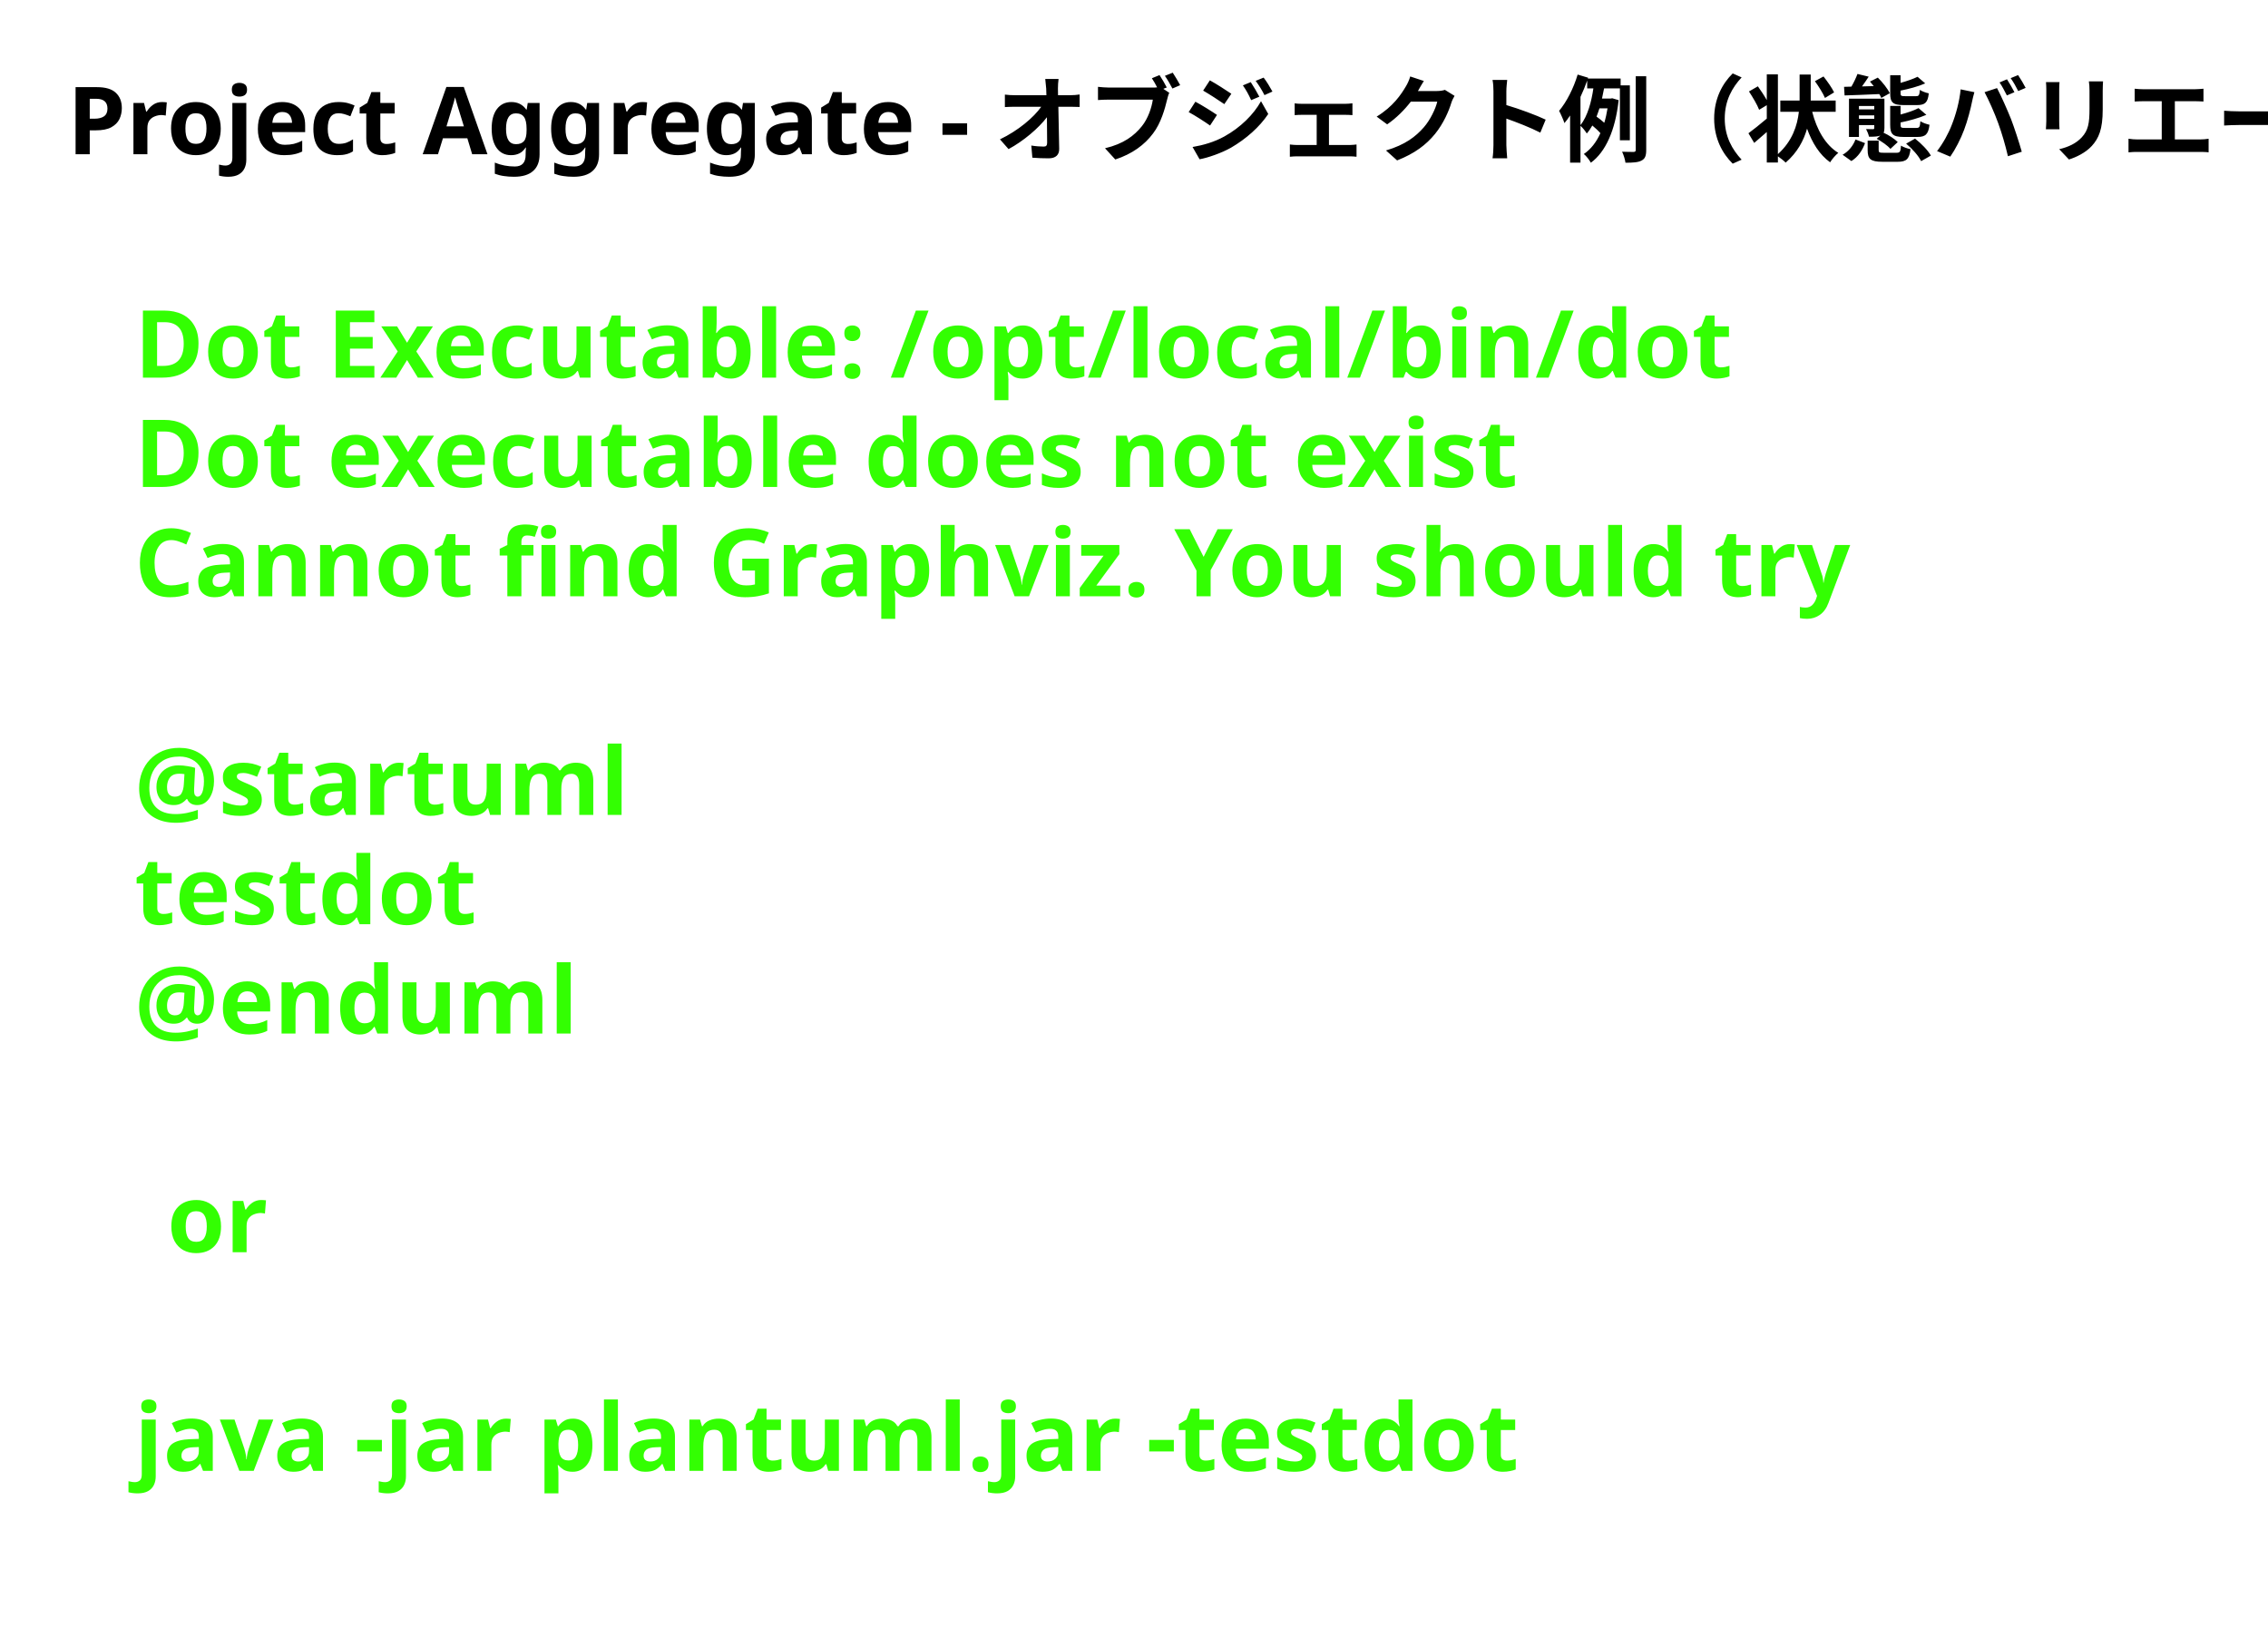
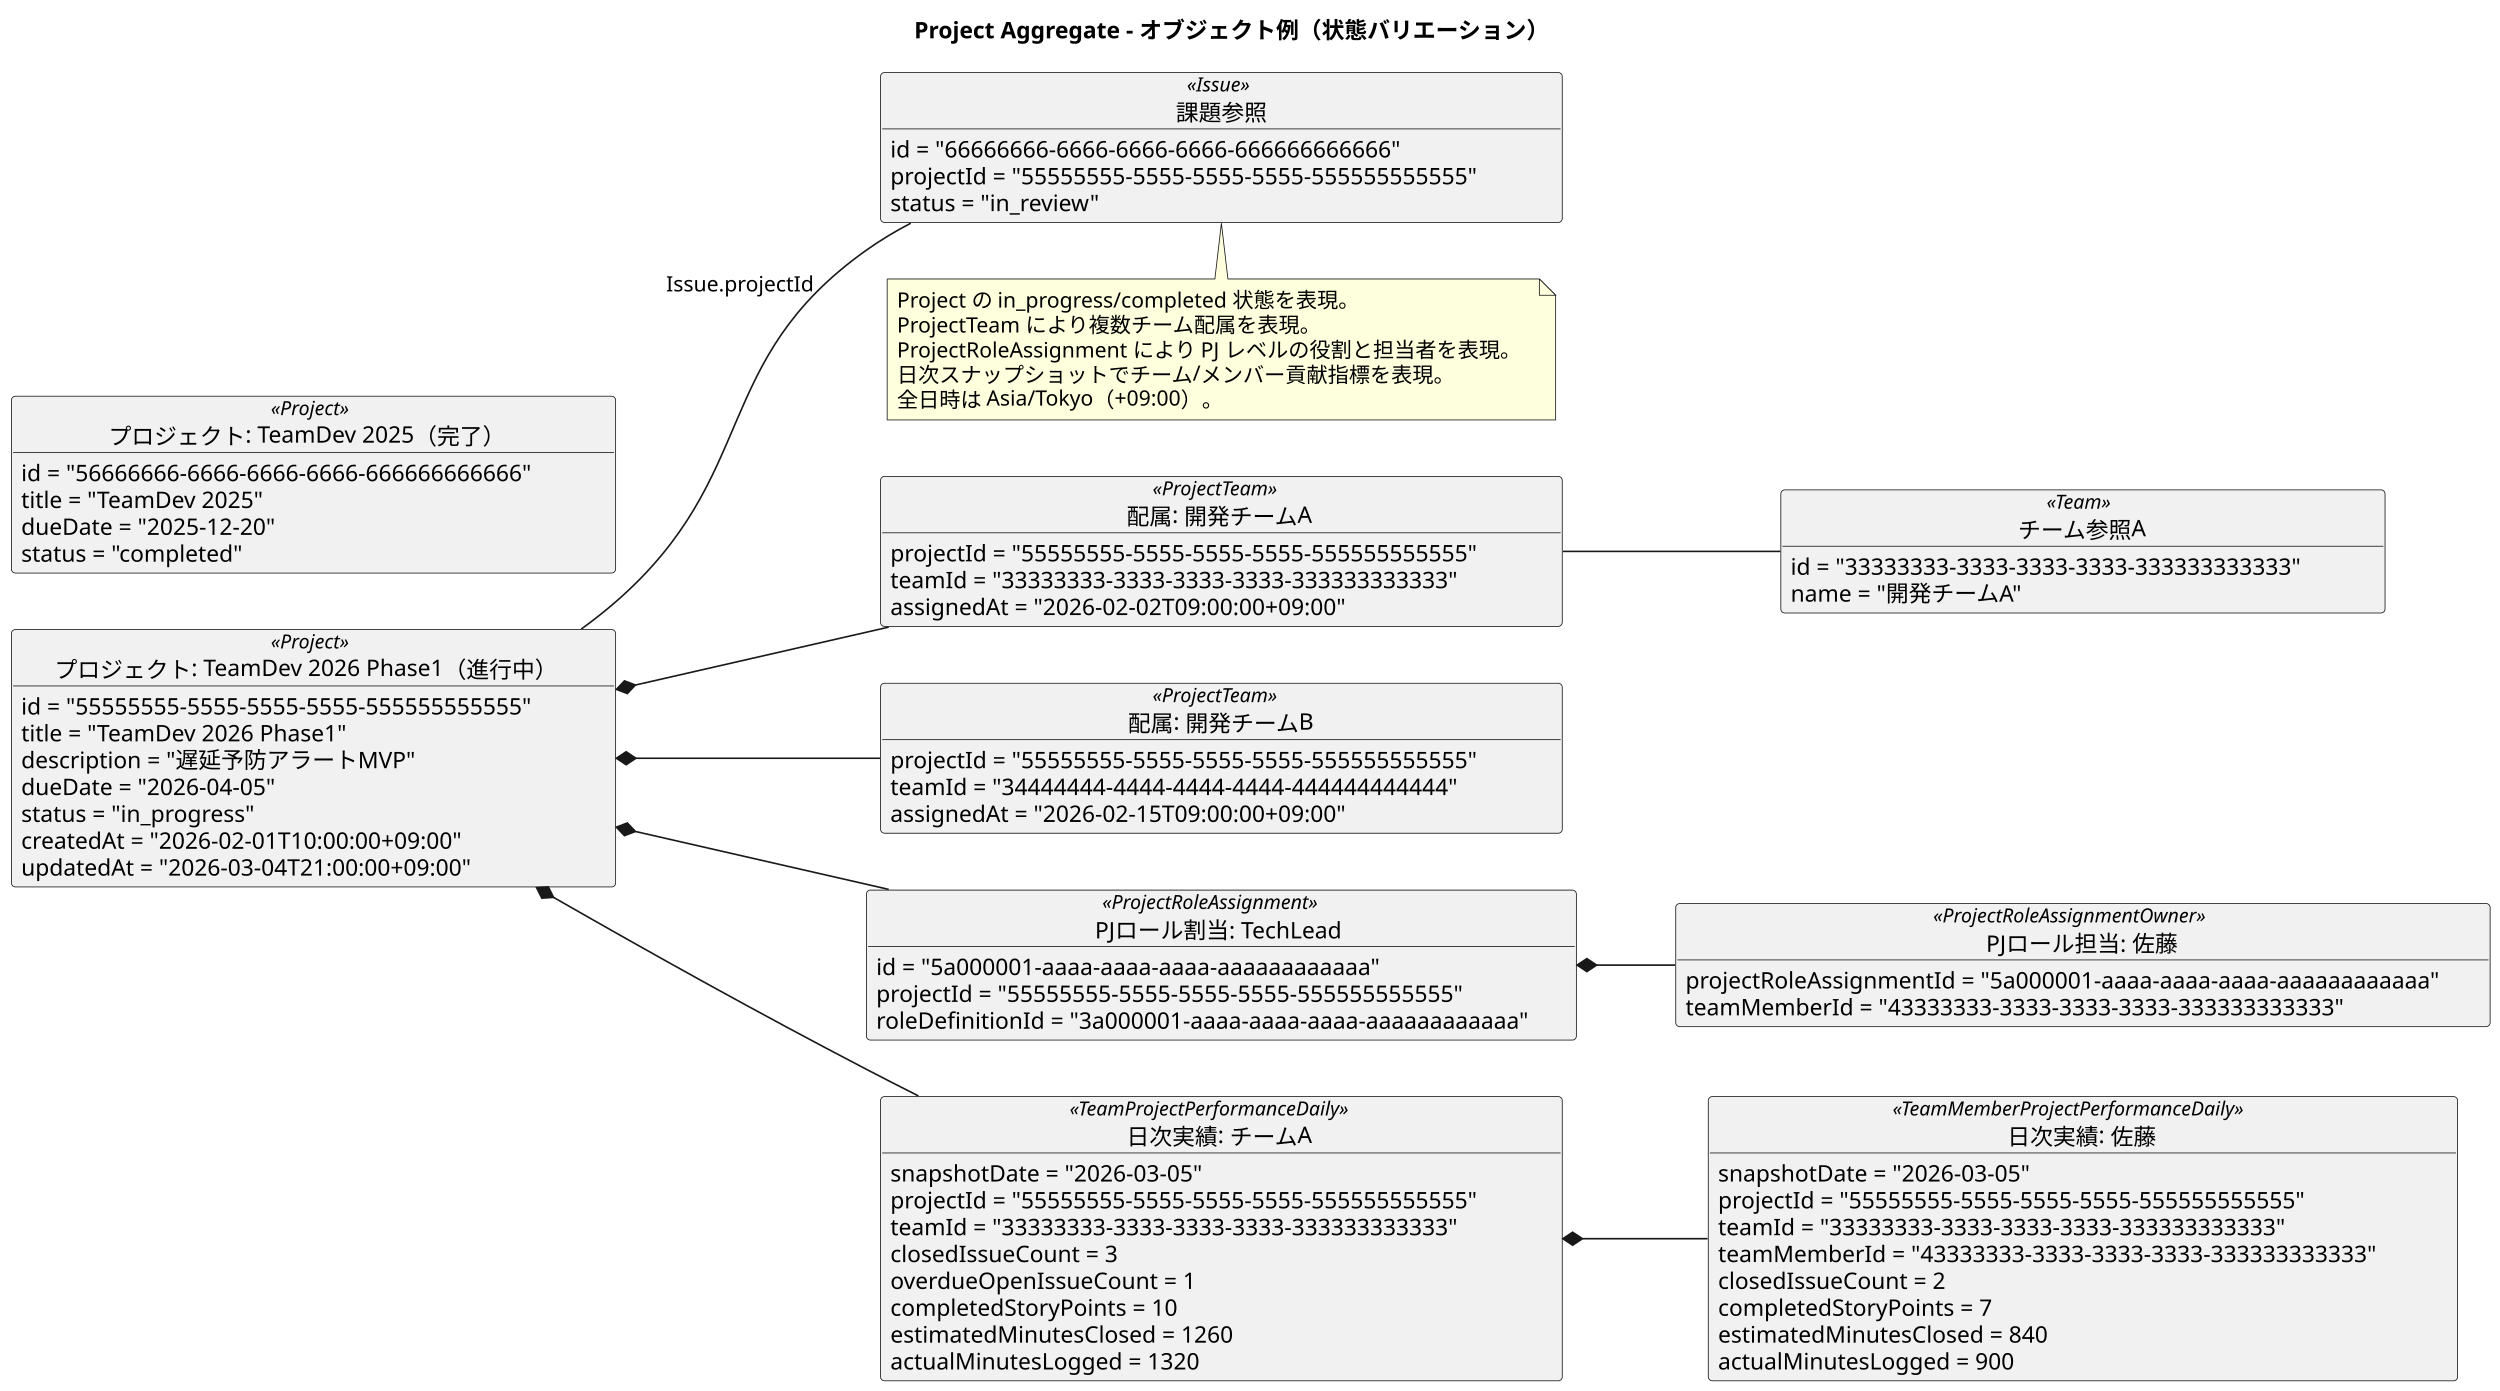
- <svg xmlns="http://www.w3.org/2000/svg" contentStyleType="text/css" data-diagram-type="CLASS" height="244px" preserveAspectRatio="none" style="width:338px;height:244px;background:#FFFFFF;" version="1.1" viewBox="0 0 338 244" width="338px" zoomAndPan="magnify">
+ <svg xmlns="http://www.w3.org/2000/svg" contentStyleType="text/css" data-diagram-type="CLASS" height="854px" preserveAspectRatio="none" style="width:1535px;height:854px;background:#FFFFFF;" version="1.1" viewBox="0 0 1535 854" width="1535px" zoomAndPan="magnify">
  <defs />
  <g>
    <g class="title" data-source-line="1">
-       <text fill="#000000" font-family="sans-serif" font-size="14" font-weight="bold" lengthAdjust="spacing" textLength="310.659" x="10" y="22.995">Project Aggregate - オブジェクト例（状態バリエーション）</text>
+       <text fill="#000000" font-family="sans-serif" font-size="14" font-weight="bold" lengthAdjust="spacing" textLength="399.356" x="561.295" y="23.535">Project Aggregate - オブジェクト例（状態バリエーション）</text>
    </g>
-     <text fill="#33FF02" font-family="sans-serif" font-size="14" font-weight="bold" lengthAdjust="spacing" textLength="264.954" x="20.036" y="56.297">Dot Executable: /opt/local/bin/dot</text>
-     <text fill="#33FF02" font-family="sans-serif" font-size="14" font-weight="bold" lengthAdjust="spacing" textLength="236.264" x="20.036" y="72.594">Dot executable does not exist</text>
-     <text fill="#33FF02" font-family="sans-serif" font-size="14" font-weight="bold" lengthAdjust="spacing" textLength="291.587" x="20.036" y="88.891">Cannot find Graphviz. You should try</text>
-     <text fill="#33FF02" font-family="sans-serif" font-size="14" font-weight="bold" lengthAdjust="spacing" textLength="4.874" x="20.036" y="105.188"> </text>
-     <text fill="#33FF02" font-family="sans-serif" font-size="14" font-weight="bold" lengthAdjust="spacing" textLength="81.423" x="20.036" y="121.484">@startuml</text>
-     <text fill="#33FF02" font-family="sans-serif" font-size="14" font-weight="bold" lengthAdjust="spacing" textLength="57.545" x="20.036" y="137.781">testdot</text>
-     <text fill="#33FF02" font-family="sans-serif" font-size="14" font-weight="bold" lengthAdjust="spacing" textLength="72.837" x="20.036" y="154.078">@enduml</text>
-     <text fill="#33FF02" font-family="sans-serif" font-size="14" font-weight="bold" lengthAdjust="spacing" textLength="4.874" x="20.036" y="170.375"> </text>
-     <text fill="#33FF02" font-family="sans-serif" font-size="14" font-weight="bold" lengthAdjust="spacing" textLength="16.523" x="24.91" y="186.672">or</text>
-     <text fill="#33FF02" font-family="sans-serif" font-size="14" font-weight="bold" lengthAdjust="spacing" textLength="4.874" x="20.036" y="202.969"> </text>
-     <text fill="#33FF02" font-family="sans-serif" font-size="14" font-weight="bold" lengthAdjust="spacing" textLength="234.507" x="20.036" y="219.266">java -jar plantuml.jar -testdot</text>
-     <text fill="#33FF02" font-family="sans-serif" font-size="14" font-weight="bold" lengthAdjust="spacing" textLength="4.874" x="20.036" y="235.562"> </text>
+     <g class="entity" data-qualified-name="project_in_progress" data-source-line="7" id="ent0002">
+       <rect fill="#F1F1F1" height="158.039" rx="2.5" ry="2.5" style="stroke:#181818;stroke-width:0.5;" width="370.989" x="7" y="386.55" />
+       <text fill="#000000" font-family="sans-serif" font-size="12" font-style="italic" lengthAdjust="spacing" textLength="52.459" x="166.265" y="398.151">«Project»</text>
+       <text fill="#000000" font-family="sans-serif" font-size="14" lengthAdjust="spacing" textLength="318.062" x="33.463" y="416.217">プロジェクト: TeamDev 2026 Phase1（進行中）</text>
+       <line style="stroke:#181818;stroke-width:0.5;" x1="8" x2="376.989" y1="421.171" y2="421.171" />
+       <text fill="#000000" font-family="sans-serif" font-size="14" lengthAdjust="spacing" textLength="358.989" x="13" y="438.706">id = "55555555-5555-5555-5555-555555555555"</text>
+       <text fill="#000000" font-family="sans-serif" font-size="14" lengthAdjust="spacing" textLength="212.017" x="13" y="455.194">title = "TeamDev 2026 Phase1"</text>
+       <text fill="#000000" font-family="sans-serif" font-size="14" lengthAdjust="spacing" textLength="247.475" x="13" y="471.682">description = "遅延予防アラートMVP"</text>
+       <text fill="#000000" font-family="sans-serif" font-size="14" lengthAdjust="spacing" textLength="174.023" x="13" y="488.171">dueDate = "2026-04-05"</text>
+       <text fill="#000000" font-family="sans-serif" font-size="14" lengthAdjust="spacing" textLength="151.019" x="13" y="504.659">status = "in_progress"</text>
+       <text fill="#000000" font-family="sans-serif" font-size="14" lengthAdjust="spacing" textLength="304.438" x="13" y="521.147">createdAt = "2026-02-01T10:00:00+09:00"</text>
+       <text fill="#000000" font-family="sans-serif" font-size="14" lengthAdjust="spacing" textLength="310.051" x="13" y="537.635">updatedAt = "2026-03-04T21:00:00+09:00"</text>
+     </g>
+     <g class="entity" data-qualified-name="project_completed" data-source-line="17" id="ent0003">
+       <rect fill="#F1F1F1" height="108.574" rx="2.5" ry="2.5" style="stroke:#181818;stroke-width:0.5;" width="370.989" x="7" y="243.28" />
+       <text fill="#000000" font-family="sans-serif" font-size="12" font-style="italic" lengthAdjust="spacing" textLength="52.459" x="166.265" y="254.881">«Project»</text>
+       <text fill="#000000" font-family="sans-serif" font-size="14" lengthAdjust="spacing" textLength="251.685" x="66.652" y="272.947">プロジェクト: TeamDev 2025（完了）</text>
+       <line style="stroke:#181818;stroke-width:0.5;" x1="8" x2="376.989" y1="277.901" y2="277.901" />
+       <text fill="#000000" font-family="sans-serif" font-size="14" lengthAdjust="spacing" textLength="358.989" x="13" y="295.436">id = "56666666-6666-6666-6666-666666666666"</text>
+       <text fill="#000000" font-family="sans-serif" font-size="14" lengthAdjust="spacing" textLength="159.64" x="13" y="311.924">title = "TeamDev 2025"</text>
+       <text fill="#000000" font-family="sans-serif" font-size="14" lengthAdjust="spacing" textLength="174.023" x="13" y="328.412">dueDate = "2025-12-20"</text>
+       <text fill="#000000" font-family="sans-serif" font-size="14" lengthAdjust="spacing" textLength="142.96" x="13" y="344.901">status = "completed"</text>
+     </g>
+     <g class="entity" data-qualified-name="project_team_a" data-source-line="24" id="ent0004">
+       <rect fill="#F1F1F1" height="92.086" rx="2.5" ry="2.5" style="stroke:#181818;stroke-width:0.5;" width="418.581" x="540.65" y="292.519" />
+       <text fill="#000000" font-family="sans-serif" font-size="12" font-style="italic" lengthAdjust="spacing" textLength="84.562" x="707.659" y="304.121">«ProjectTeam»</text>
+       <text fill="#000000" font-family="sans-serif" font-size="14" lengthAdjust="spacing" textLength="116.519" x="691.681" y="322.188">配属: 開発チームA</text>
+       <line style="stroke:#181818;stroke-width:0.5;" x1="541.65" x2="958.231" y1="327.141" y2="327.141" />
+       <text fill="#000000" font-family="sans-serif" font-size="14" lengthAdjust="spacing" textLength="406.581" x="546.65" y="344.676">projectId = "55555555-5555-5555-5555-555555555555"</text>
+       <text fill="#000000" font-family="sans-serif" font-size="14" lengthAdjust="spacing" textLength="392.813" x="546.65" y="361.164">teamId = "33333333-3333-3333-3333-333333333333"</text>
+       <text fill="#000000" font-family="sans-serif" font-size="14" lengthAdjust="spacing" textLength="314.241" x="546.65" y="377.652">assignedAt = "2026-02-02T09:00:00+09:00"</text>
+     </g>
+     <g class="entity" data-qualified-name="project_team_b" data-source-line="30" id="ent0005">
+       <rect fill="#F1F1F1" height="92.086" rx="2.5" ry="2.5" style="stroke:#181818;stroke-width:0.5;" width="418.581" x="540.65" y="419.519" />
+       <text fill="#000000" font-family="sans-serif" font-size="12" font-style="italic" lengthAdjust="spacing" textLength="84.562" x="707.659" y="431.121">«ProjectTeam»</text>
+       <text fill="#000000" font-family="sans-serif" font-size="14" lengthAdjust="spacing" textLength="114.912" x="692.485" y="449.188">配属: 開発チームB</text>
+       <line style="stroke:#181818;stroke-width:0.5;" x1="541.65" x2="958.231" y1="454.141" y2="454.141" />
+       <text fill="#000000" font-family="sans-serif" font-size="14" lengthAdjust="spacing" textLength="406.581" x="546.65" y="471.676">projectId = "55555555-5555-5555-5555-555555555555"</text>
+       <text fill="#000000" font-family="sans-serif" font-size="14" lengthAdjust="spacing" textLength="392.813" x="546.65" y="488.164">teamId = "34444444-4444-4444-4444-444444444444"</text>
+       <text fill="#000000" font-family="sans-serif" font-size="14" lengthAdjust="spacing" textLength="314.241" x="546.65" y="504.652">assignedAt = "2026-02-15T09:00:00+09:00"</text>
+     </g>
+     <g class="entity" data-qualified-name="project_role_techlead" data-source-line="36" id="ent0006">
+       <rect fill="#F1F1F1" height="92.086" rx="2.5" ry="2.5" style="stroke:#181818;stroke-width:0.5;" width="435.91" x="531.99" y="546.519" />
+       <text fill="#000000" font-family="sans-serif" font-size="12" font-style="italic" lengthAdjust="spacing" textLength="146.309" x="676.791" y="558.121">«ProjectRoleAssignment»</text>
+       <text fill="#000000" font-family="sans-serif" font-size="14" lengthAdjust="spacing" textLength="155.272" x="672.309" y="576.188">PJロール割当: TechLead</text>
+       <line style="stroke:#181818;stroke-width:0.5;" x1="532.99" x2="966.9" y1="581.141" y2="581.141" />
+       <text fill="#000000" font-family="sans-serif" font-size="14" lengthAdjust="spacing" textLength="330.962" x="537.99" y="598.676">id = "5a000001-aaaa-aaaa-aaaa-aaaaaaaaaaaa"</text>
+       <text fill="#000000" font-family="sans-serif" font-size="14" lengthAdjust="spacing" textLength="406.581" x="537.99" y="615.164">projectId = "55555555-5555-5555-5555-555555555555"</text>
+       <text fill="#000000" font-family="sans-serif" font-size="14" lengthAdjust="spacing" textLength="423.91" x="537.99" y="631.652">roleDefinitionId = "3a000001-aaaa-aaaa-aaaa-aaaaaaaaaaaa"</text>
+     </g>
+     <g class="entity" data-qualified-name="project_role_owner_taro" data-source-line="42" id="ent0007">
+       <rect fill="#F1F1F1" height="75.598" rx="2.5" ry="2.5" style="stroke:#181818;stroke-width:0.5;" width="500.045" x="1028.9" y="554.769" />
+       <text fill="#000000" font-family="sans-serif" font-size="12" font-style="italic" lengthAdjust="spacing" textLength="183.92" x="1186.963" y="566.371">«ProjectRoleAssignmentOwner»</text>
+       <text fill="#000000" font-family="sans-serif" font-size="14" lengthAdjust="spacing" textLength="118.952" x="1219.446" y="584.438">PJロール担当: 佐藤</text>
+       <line style="stroke:#181818;stroke-width:0.5;" x1="1029.9" x2="1527.945" y1="589.391" y2="589.391" />
+       <text fill="#000000" font-family="sans-serif" font-size="14" lengthAdjust="spacing" textLength="488.045" x="1034.9" y="606.926">projectRoleAssignmentId = "5a000001-aaaa-aaaa-aaaa-aaaaaaaaaaaa"</text>
+       <text fill="#000000" font-family="sans-serif" font-size="14" lengthAdjust="spacing" textLength="448.082" x="1034.9" y="623.414">teamMemberId = "43333333-3333-3333-3333-333333333333"</text>
+     </g>
+     <g class="entity" data-qualified-name="perf_team_daily" data-source-line="47" id="ent0008">
+       <rect fill="#F1F1F1" height="174.527" rx="2.5" ry="2.5" style="stroke:#181818;stroke-width:0.5;" width="418.581" x="540.65" y="673.299" />
+       <text fill="#000000" font-family="sans-serif" font-size="12" font-style="italic" lengthAdjust="spacing" textLength="186.416" x="656.732" y="684.901">«TeamProjectPerformanceDaily»</text>
+       <text fill="#000000" font-family="sans-serif" font-size="14" lengthAdjust="spacing" textLength="116.519" x="691.681" y="702.967">日次実績: チームA</text>
+       <line style="stroke:#181818;stroke-width:0.5;" x1="541.65" x2="958.231" y1="707.921" y2="707.921" />
+       <text fill="#000000" font-family="sans-serif" font-size="14" lengthAdjust="spacing" textLength="210.752" x="546.65" y="725.456">snapshotDate = "2026-03-05"</text>
+       <text fill="#000000" font-family="sans-serif" font-size="14" lengthAdjust="spacing" textLength="406.581" x="546.65" y="741.944">projectId = "55555555-5555-5555-5555-555555555555"</text>
+       <text fill="#000000" font-family="sans-serif" font-size="14" lengthAdjust="spacing" textLength="392.813" x="546.65" y="758.432">teamId = "33333333-3333-3333-3333-333333333333"</text>
+       <text fill="#000000" font-family="sans-serif" font-size="14" lengthAdjust="spacing" textLength="148.101" x="546.65" y="774.921">closedIssueCount = 3</text>
+       <text fill="#000000" font-family="sans-serif" font-size="14" lengthAdjust="spacing" textLength="195.385" x="546.65" y="791.409">overdueOpenIssueCount = 1</text>
+       <text fill="#000000" font-family="sans-serif" font-size="14" lengthAdjust="spacing" textLength="184.905" x="546.65" y="807.897">completedStoryPoints = 10</text>
+       <text fill="#000000" font-family="sans-serif" font-size="14" lengthAdjust="spacing" textLength="222.004" x="546.65" y="824.385">estimatedMinutesClosed = 1260</text>
+       <text fill="#000000" font-family="sans-serif" font-size="14" lengthAdjust="spacing" textLength="199.794" x="546.65" y="840.874">actualMinutesLogged = 1320</text>
+     </g>
+     <g class="entity" data-qualified-name="perf_member_daily" data-source-line="58" id="ent0009">
+       <rect fill="#F1F1F1" height="174.527" rx="2.5" ry="2.5" style="stroke:#181818;stroke-width:0.5;" width="460.082" x="1048.88" y="673.299" />
+       <text fill="#000000" font-family="sans-serif" font-size="12" font-style="italic" lengthAdjust="spacing" textLength="233.789" x="1162.026" y="684.901">«TeamMemberProjectPerformanceDaily»</text>
+       <text fill="#000000" font-family="sans-serif" font-size="14" lengthAdjust="spacing" textLength="92.859" x="1232.491" y="702.967">日次実績: 佐藤</text>
+       <line style="stroke:#181818;stroke-width:0.5;" x1="1049.88" x2="1507.962" y1="707.921" y2="707.921" />
+       <text fill="#000000" font-family="sans-serif" font-size="14" lengthAdjust="spacing" textLength="210.752" x="1054.88" y="725.456">snapshotDate = "2026-03-05"</text>
+       <text fill="#000000" font-family="sans-serif" font-size="14" lengthAdjust="spacing" textLength="406.581" x="1054.88" y="741.944">projectId = "55555555-5555-5555-5555-555555555555"</text>
+       <text fill="#000000" font-family="sans-serif" font-size="14" lengthAdjust="spacing" textLength="392.813" x="1054.88" y="758.432">teamId = "33333333-3333-3333-3333-333333333333"</text>
+       <text fill="#000000" font-family="sans-serif" font-size="14" lengthAdjust="spacing" textLength="448.082" x="1054.88" y="774.921">teamMemberId = "43333333-3333-3333-3333-333333333333"</text>
+       <text fill="#000000" font-family="sans-serif" font-size="14" lengthAdjust="spacing" textLength="148.101" x="1054.88" y="791.409">closedIssueCount = 2</text>
+       <text fill="#000000" font-family="sans-serif" font-size="14" lengthAdjust="spacing" textLength="176.053" x="1054.88" y="807.897">completedStoryPoints = 7</text>
+       <text fill="#000000" font-family="sans-serif" font-size="14" lengthAdjust="spacing" textLength="213.151" x="1054.88" y="824.385">estimatedMinutesClosed = 840</text>
+       <text fill="#000000" font-family="sans-serif" font-size="14" lengthAdjust="spacing" textLength="190.941" x="1054.88" y="840.874">actualMinutesLogged = 900</text>
+     </g>
+     <g class="entity" data-qualified-name="team_a" data-source-line="69" id="ent0010">
+       <rect fill="#F1F1F1" height="75.598" rx="2.5" ry="2.5" style="stroke:#181818;stroke-width:0.5;" width="370.989" x="1093.43" y="300.769" />
+       <text fill="#000000" font-family="sans-serif" font-size="12" font-style="italic" lengthAdjust="spacing" textLength="44.678" x="1256.586" y="312.371">«Team»</text>
+       <text fill="#000000" font-family="sans-serif" font-size="14" lengthAdjust="spacing" textLength="79.659" x="1239.095" y="330.438">チーム参照A</text>
+       <line style="stroke:#181818;stroke-width:0.5;" x1="1094.43" x2="1463.419" y1="335.391" y2="335.391" />
+       <text fill="#000000" font-family="sans-serif" font-size="14" lengthAdjust="spacing" textLength="358.989" x="1099.43" y="352.926">id = "33333333-3333-3333-3333-333333333333"</text>
+       <text fill="#000000" font-family="sans-serif" font-size="14" lengthAdjust="spacing" textLength="147.397" x="1099.43" y="369.414">name = "開発チームA"</text>
+     </g>
+     <g class="entity" data-qualified-name="issue_ref" data-source-line="74" id="ent0011">
+       <rect fill="#F1F1F1" height="92.086" rx="2.5" ry="2.5" style="stroke:#181818;stroke-width:0.5;" width="418.581" x="540.65" y="44.52" />
+       <text fill="#000000" font-family="sans-serif" font-size="12" font-style="italic" lengthAdjust="spacing" textLength="42.398" x="728.741" y="56.121">«Issue»</text>
+       <text fill="#000000" font-family="sans-serif" font-size="14" lengthAdjust="spacing" textLength="56" x="721.941" y="74.188">課題参照</text>
+       <line style="stroke:#181818;stroke-width:0.5;" x1="541.65" x2="958.231" y1="79.141" y2="79.141" />
+       <text fill="#000000" font-family="sans-serif" font-size="14" lengthAdjust="spacing" textLength="358.989" x="546.65" y="96.676">id = "66666666-6666-6666-6666-666666666666"</text>
+       <text fill="#000000" font-family="sans-serif" font-size="14" lengthAdjust="spacing" textLength="406.581" x="546.65" y="113.164">projectId = "55555555-5555-5555-5555-555555555555"</text>
+       <text fill="#000000" font-family="sans-serif" font-size="14" lengthAdjust="spacing" textLength="134.757" x="546.65" y="129.652">status = "in_review"</text>
+     </g>
+     <g class="entity" data-qualified-name="GMN20" data-source-line="90" id="ent0021">
+       <path d="M544.72,171.29 L544.72,257.842 A0,0 0 0 0 544.72,257.842 L955.168,257.842 A0,0 0 0 0 955.168,257.842 L955.168,181.29 L945.168,171.29 L753.94,171.29 L749.94,137.049 L745.94,171.29 L544.72,171.29 A0,0 0 0 0 544.72,171.29" fill="#FEFFDD" style="stroke:#181818;stroke-width:0.5;" />
+       <path d="M945.168,171.29 L945.168,181.29 L955.168,181.29 L945.168,171.29" fill="#FEFFDD" style="stroke:#181818;stroke-width:0.5;" />
+       <text fill="#000000" font-family="sans-serif" font-size="13" lengthAdjust="spacing" textLength="293.351" x="550.72" y="188.858">Project の in_progress/completed 状態を表現。</text>
+       <text fill="#000000" font-family="sans-serif" font-size="13" lengthAdjust="spacing" textLength="264.101" x="550.72" y="204.168">ProjectTeam により複数チーム配属を表現。</text>
+       <text fill="#000000" font-family="sans-serif" font-size="13" lengthAdjust="spacing" textLength="389.448" x="550.72" y="219.479">ProjectRoleAssignment により PJ レベルの役割と担当者を表現。</text>
+       <text fill="#000000" font-family="sans-serif" font-size="13" lengthAdjust="spacing" textLength="344.817" x="550.72" y="234.79">日次スナップショットでチーム/メンバー貢献指標を表現。</text>
+       <text fill="#000000" font-family="sans-serif" font-size="13" lengthAdjust="spacing" textLength="214.373" x="550.72" y="250.1">全日時は Asia/Tokyo（+09:00）。</text>
+     </g>
+     <g class="link" data-entity-1="ent0002" data-entity-2="ent0004" data-link-type="composition" data-source-line="80" id="lnk12">
+       <path codeLine="80" d="M390.148,420.604 C443.798,408.334 490.97,397.55 545.68,385.039" fill="none" id="project_in_progress-backto-project_team_a" style="stroke:#181818;stroke-width:1;" />
+       <polygon fill="#181818" points="378.45,423.279,385.191,425.841,390.148,420.604,383.407,418.043,378.45,423.279" style="stroke:#181818;stroke-width:1;" />
+     </g>
+     <g class="link" data-entity-1="ent0002" data-entity-2="ent0005" data-link-type="composition" data-source-line="81" id="lnk13">
+       <path codeLine="81" d="M390.45,465.57 C442.37,465.57 487.17,465.57 540.35,465.57" fill="none" id="project_in_progress-backto-project_team_b" style="stroke:#181818;stroke-width:1;" />
+       <polygon fill="#181818" points="378.45,465.57,384.45,469.57,390.45,465.57,384.45,461.57,378.45,465.57" style="stroke:#181818;stroke-width:1;" />
+     </g>
+     <g class="link" data-entity-1="ent0002" data-entity-2="ent0006" data-link-type="composition" data-source-line="82" id="lnk14">
+       <path codeLine="82" d="M390.148,510.533 C443.798,522.793 490.97,533.58 545.68,546.09" fill="none" id="project_in_progress-backto-project_role_techlead" style="stroke:#181818;stroke-width:1;" />
+       <polygon fill="#181818" points="378.45,507.86,383.408,513.096,390.148,510.533,385.19,505.297,378.45,507.86" style="stroke:#181818;stroke-width:1;" />
+     </g>
+     <g class="link" data-entity-1="ent0002" data-entity-2="ent0008" data-link-type="composition" data-source-line="83" id="lnk15">
+       <path codeLine="83" d="M339.883,550.994 C401.233,586.134 464.52,621.409 531.99,656.569 C542.36,661.97 553.06,667.439 563.89,672.889" fill="none" id="project_in_progress-backto-perf_team_daily" style="stroke:#181818;stroke-width:1;" />
+       <polygon fill="#181818" points="329.47,545.029,332.688,551.483,339.883,550.994,336.664,544.541,329.47,545.029" style="stroke:#181818;stroke-width:1;" />
+     </g>
+     <g class="link" data-entity-1="ent0008" data-entity-2="ent0009" data-link-type="composition" data-source-line="84" id="lnk16">
+       <path codeLine="84" d="M971.6,760.569 C1000.78,760.569 1018.91,760.569 1048.45,760.569" fill="none" id="perf_team_daily-backto-perf_member_daily" style="stroke:#181818;stroke-width:1;" />
+       <polygon fill="#181818" points="959.6,760.569,965.6,764.569,971.6,760.569,965.6,756.569,959.6,760.569" style="stroke:#181818;stroke-width:1;" />
+     </g>
+     <g class="link" data-entity-1="ent0006" data-entity-2="ent0007" data-link-type="composition" data-source-line="85" id="lnk17">
+       <path codeLine="85" d="M980.33,592.569 C1000.18,592.569 1008.38,592.569 1028.48,592.569" fill="none" id="project_role_techlead-backto-project_role_owner_taro" style="stroke:#181818;stroke-width:1;" />
+       <polygon fill="#181818" points="968.33,592.569,974.33,596.569,980.33,592.569,974.33,588.569,968.33,592.569" style="stroke:#181818;stroke-width:1;" />
+     </g>
+     <g class="link" data-entity-1="ent0004" data-entity-2="ent0010" data-link-type="association" data-source-line="86" id="lnk18">
+       <path codeLine="86" d="M959.6,338.57 C1003.73,338.57 1050.02,338.57 1093.19,338.57" fill="none" id="project_team_a-team_a" style="stroke:#181818;stroke-width:1;" />
+     </g>
+     <g class="link" data-entity-1="ent0002" data-entity-2="ent0011" data-link-type="association" data-source-line="87" id="lnk19">
+       <path codeLine="87" d="M356.86,386.269 C364.22,380.94 371.31,375.37 377.99,369.57 C466.97,292.209 435.83,221.78 531.99,153.57 C540.55,147.5 549.68,142.01 559.19,137.04" fill="none" id="project_in_progress-issue_ref" style="stroke:#181818;stroke-width:1;" />
+       <text fill="#000000" font-family="sans-serif" font-size="13" lengthAdjust="spacing" textLength="92.555" x="408.99" y="178.928">Issue.projectId</text>
+     </g>
  </g>
</svg>
